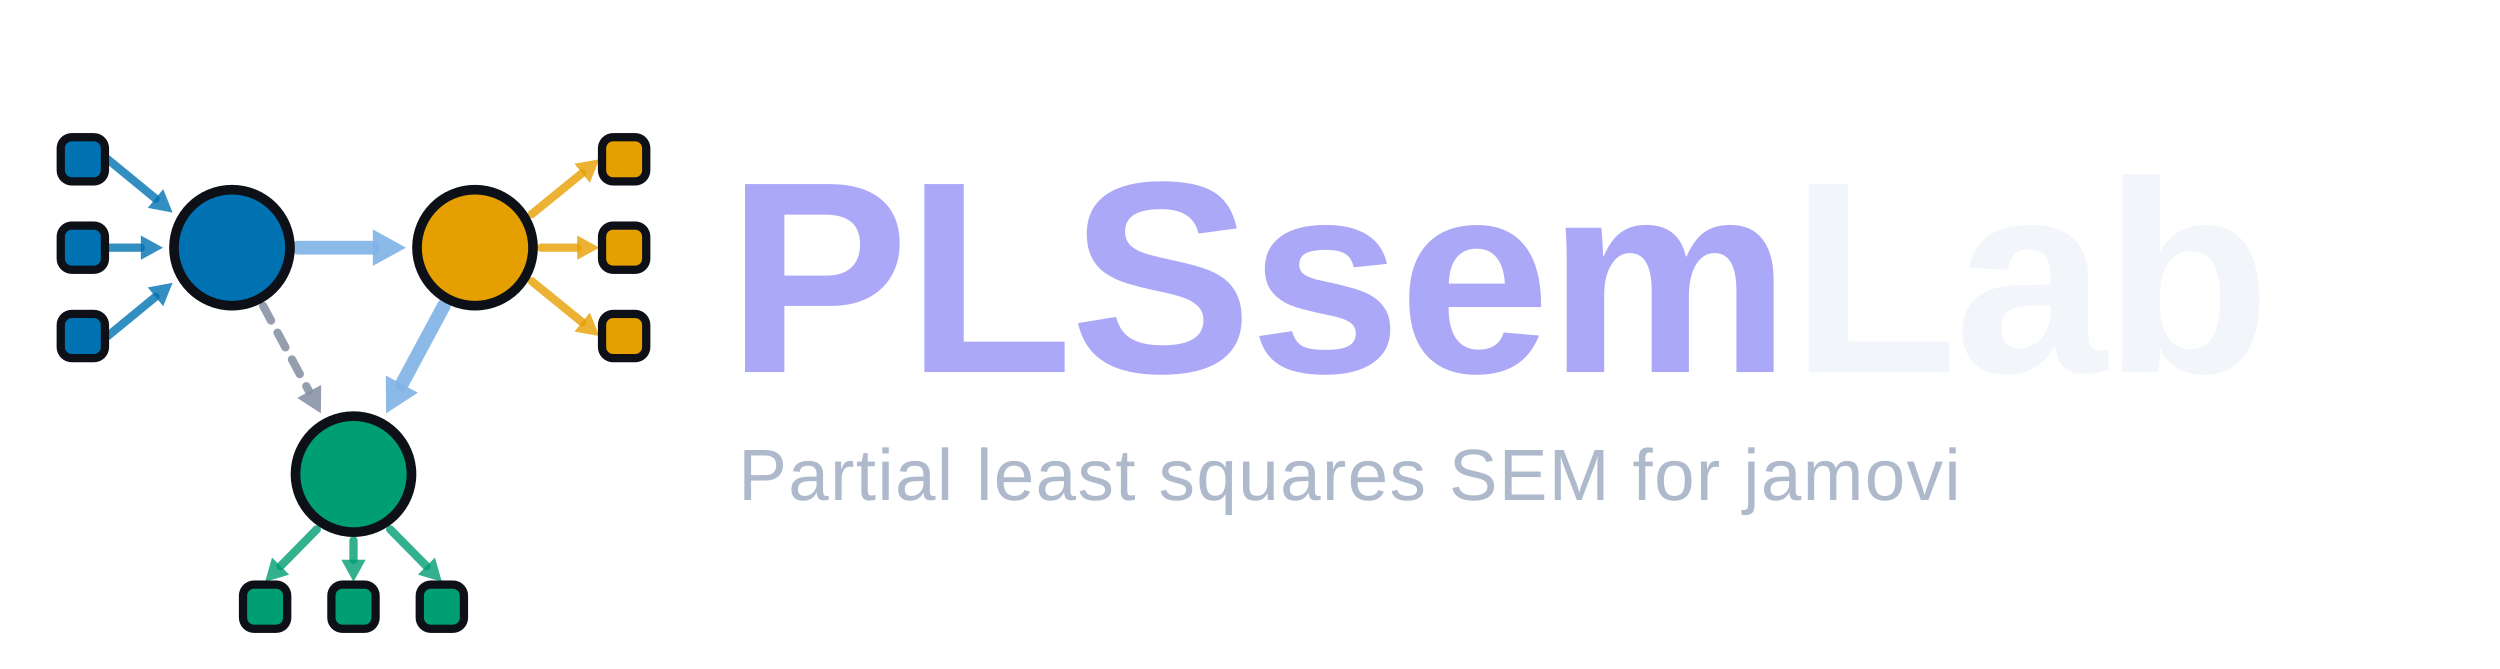
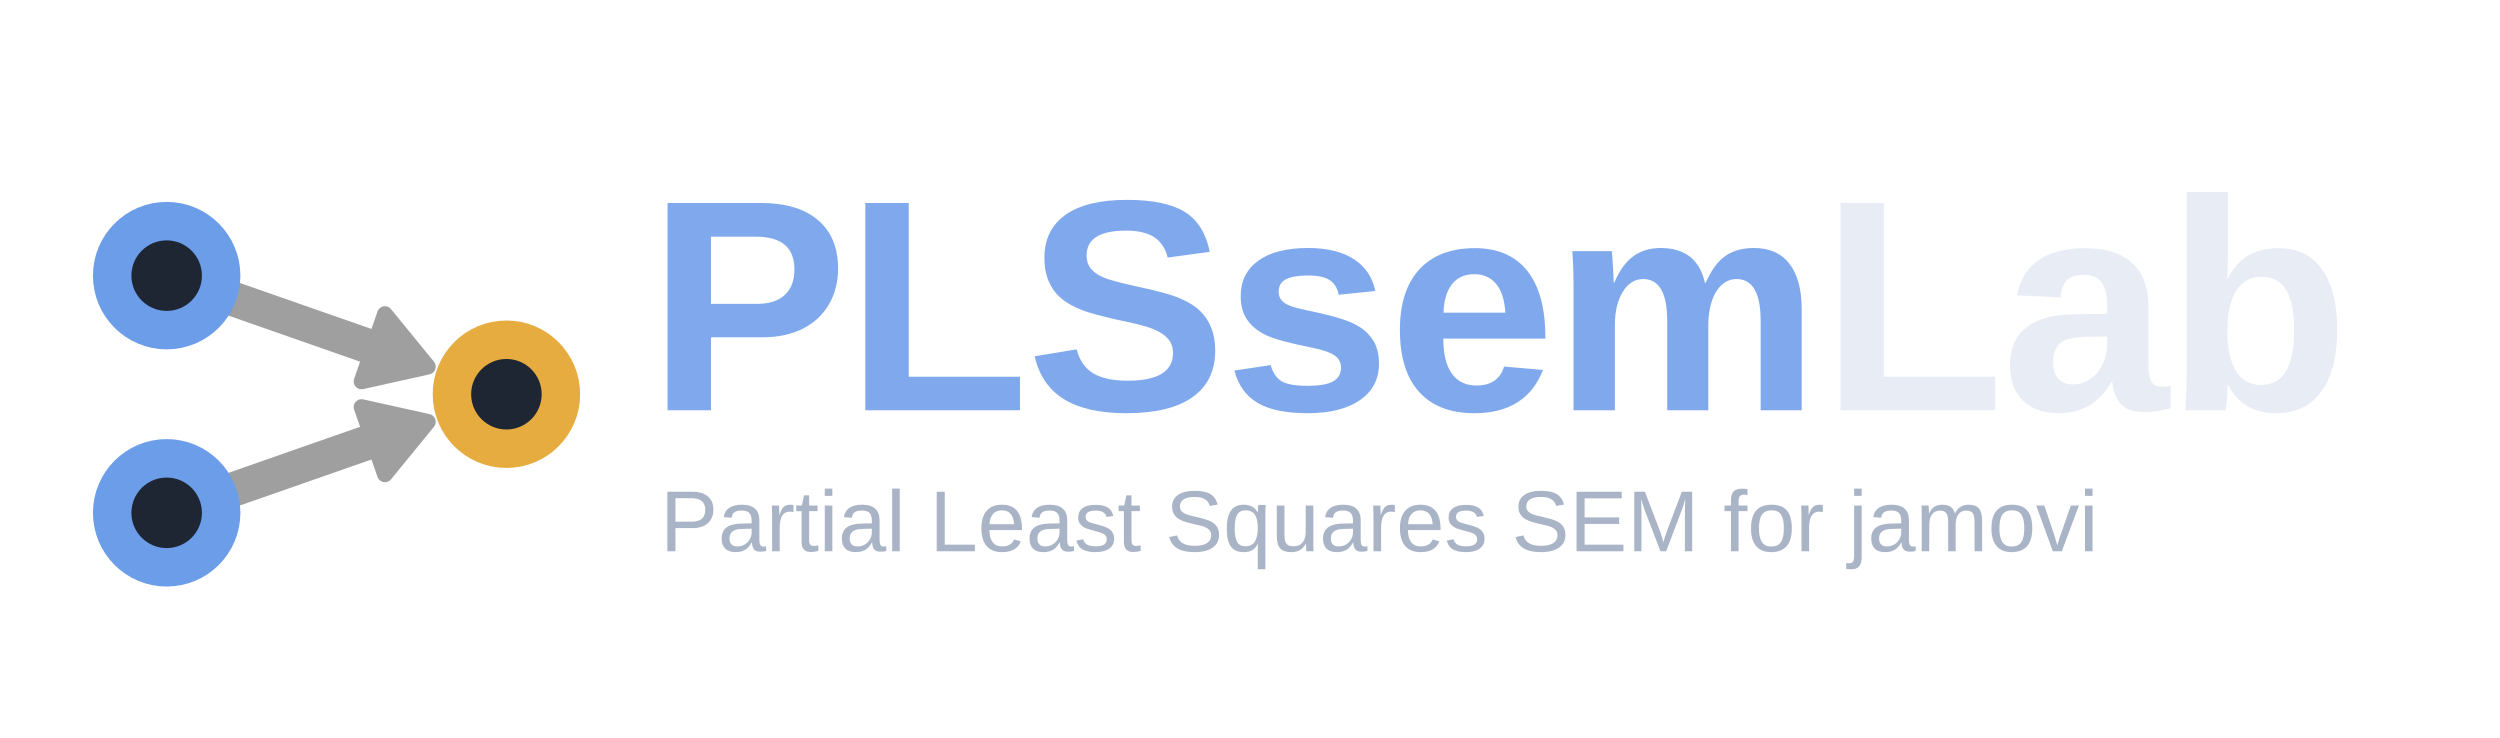
- <svg xmlns="http://www.w3.org/2000/svg" viewBox="0 0 860 230" width="860" height="230" role="img" aria-label="PLSsemLab">
-   <g transform="translate(0 -6) scale(0.95)">
-     <line x1="108.0" y1="96.0" x2="135.0" y2="96.0" stroke="#7FB2E5" stroke-width="5" stroke-linecap="round" opacity="0.9" />
-     <polygon points="147.0,96.0 135.0,102.6 135.0,89.4" fill="#7FB2E5" opacity="0.9" />
-     <line x1="160.7" y1="117.1" x2="145.5" y2="145.4" stroke="#7FB2E5" stroke-width="5" stroke-linecap="round" opacity="0.9" />
-     <polygon points="139.8,156.0 139.7,142.3 151.3,148.5" fill="#7FB2E5" opacity="0.9" />
-     <line x1="95.3" y1="117.1" x2="111.9" y2="148.0" stroke="#8A94A6" stroke-width="3" stroke-linecap="round" stroke-dasharray="6 5" opacity="0.9" />
-     <polygon points="116.2,156.0 107.6,150.4 116.3,145.7" fill="#8A94A6" opacity="0.9" />
-     <line x1="39.0" y1="64.0" x2="56.3" y2="78.2" stroke="#0072B2" stroke-width="3" stroke-linecap="round" opacity="0.8" />
-     <polygon points="62.5,83.3 53.5,81.6 59.1,74.8" fill="#0072B2" opacity="0.8" />
-     <line x1="39.0" y1="96.0" x2="51.0" y2="96.0" stroke="#0072B2" stroke-width="3" stroke-linecap="round" opacity="0.8" />
-     <polygon points="59.0,96.0 51.0,100.4 51.0,91.6" fill="#0072B2" opacity="0.8" />
-     <line x1="39.0" y1="128.0" x2="56.3" y2="113.8" stroke="#0072B2" stroke-width="3" stroke-linecap="round" opacity="0.8" />
-     <polygon points="62.5,108.7 59.1,117.2 53.5,110.4" fill="#0072B2" opacity="0.8" />
-     <line x1="192.6" y1="83.8" x2="210.8" y2="69.0" stroke="#E69F00" stroke-width="3" stroke-linecap="round" opacity="0.8" />
-     <polygon points="217.0,64.0 213.6,72.5 208.0,65.6" fill="#E69F00" opacity="0.8" />
-     <line x1="196.0" y1="96.0" x2="209.0" y2="96.0" stroke="#E69F00" stroke-width="3" stroke-linecap="round" opacity="0.8" />
-     <polygon points="217.0,96.0 209.0,100.4 209.0,91.6" fill="#E69F00" opacity="0.8" />
-     <line x1="192.6" y1="108.2" x2="210.8" y2="123.0" stroke="#E69F00" stroke-width="3" stroke-linecap="round" opacity="0.8" />
-     <polygon points="217.0,128.0 208.0,126.4 213.6,119.5" fill="#E69F00" opacity="0.8" />
-     <line x1="114.7" y1="198.0" x2="101.6" y2="211.3" stroke="#009E73" stroke-width="3" stroke-linecap="round" opacity="0.8" />
-     <polygon points="96.0,217.0 98.5,208.2 104.7,214.4" fill="#009E73" opacity="0.8" />
-     <line x1="128.0" y1="202.0" x2="128.0" y2="209.0" stroke="#009E73" stroke-width="3" stroke-linecap="round" opacity="0.8" />
-     <polygon points="128.0,217.0 123.6,209.0 132.4,209.0" fill="#009E73" opacity="0.8" />
-     <line x1="141.3" y1="198.0" x2="154.4" y2="211.3" stroke="#009E73" stroke-width="3" stroke-linecap="round" opacity="0.8" />
-     <polygon points="160.0,217.0 151.3,214.4 157.5,208.2" fill="#009E73" opacity="0.8" />
-     <rect x="22.0" y="56.0" width="16" height="16" rx="4" fill="#0072B2" stroke="#0D1117" stroke-width="3" />
-     <rect x="22.0" y="88.0" width="16" height="16" rx="4" fill="#0072B2" stroke="#0D1117" stroke-width="3" />
-     <rect x="22.0" y="120.0" width="16" height="16" rx="4" fill="#0072B2" stroke="#0D1117" stroke-width="3" />
-     <rect x="218.0" y="56.0" width="16" height="16" rx="4" fill="#E69F00" stroke="#0D1117" stroke-width="3" />
-     <rect x="218.0" y="88.0" width="16" height="16" rx="4" fill="#E69F00" stroke="#0D1117" stroke-width="3" />
-     <rect x="218.0" y="120.0" width="16" height="16" rx="4" fill="#E69F00" stroke="#0D1117" stroke-width="3" />
-     <rect x="88.0" y="218.0" width="16" height="16" rx="4" fill="#009E73" stroke="#0D1117" stroke-width="3" />
-     <rect x="120.0" y="218.0" width="16" height="16" rx="4" fill="#009E73" stroke="#0D1117" stroke-width="3" />
-     <rect x="152.0" y="218.0" width="16" height="16" rx="4" fill="#009E73" stroke="#0D1117" stroke-width="3" />
-     <circle cx="84" cy="96" r="21" fill="#0072B2" stroke="#0D1117" stroke-width="3.5" />
-     <circle cx="172" cy="96" r="21" fill="#E69F00" stroke="#0D1117" stroke-width="3.5" />
-     <circle cx="128" cy="178" r="21" fill="#009E73" stroke="#0D1117" stroke-width="3.5" />
+ <svg xmlns="http://www.w3.org/2000/svg" viewBox="0 0 780 230" width="780" height="230" role="img" aria-label="PLSsemLab">
+   <g transform="translate(-48 0)">
+     <line x1="121.7" y1="93.6" x2="166.3" y2="109.2" stroke="#9F9F9F" stroke-width="10.8" stroke-linecap="round" />
+     <polygon points="181.5,114.4 160.8,119.0 168.1,98.0" fill="#9F9F9F" stroke="#9F9F9F" stroke-width="4.9" stroke-linejoin="round" />
+     <line x1="121.7" y1="152.4" x2="166.3" y2="136.8" stroke="#9F9F9F" stroke-width="10.8" stroke-linecap="round" />
+     <polygon points="181.5,131.6 168.1,148.0 160.8,127.0" fill="#9F9F9F" stroke="#9F9F9F" stroke-width="4.9" stroke-linejoin="round" />
+     <circle cx="100.0" cy="86.0" r="17.0" fill="#1E2533" stroke="#6B9DE8" stroke-width="12.0" />
+     <circle cx="100.0" cy="160.0" r="17.0" fill="#1E2533" stroke="#6B9DE8" stroke-width="12.0" />
+     <circle cx="206.0" cy="123.0" r="17.0" fill="#1E2533" stroke="#E6AC40" stroke-width="12.0" />
+     <text x="250" y="128" font-family="Segoe UI, Helvetica Neue, Arial, sans-serif" font-size="94" font-weight="700" textLength="520" lengthAdjust="spacing" fill="#E8EDF5" letter-spacing="-1">
+       <tspan fill="#7FA9EC">PLSsem</tspan>Lab</text>
+     <text x="254" y="172" font-family="Segoe UI, Helvetica Neue, Arial, sans-serif" font-size="27" fill="#A9B4C7" textLength="514" lengthAdjust="spacing">Partial Least Squares SEM for jamovi</text>
  </g>
-   <text x="250" y="128" font-family="Segoe UI, Helvetica Neue, Arial, sans-serif" font-size="94" font-weight="700" fill="#F2F5FA" letter-spacing="-1">
-     <tspan fill="#ABA8F7">PLSsem</tspan>Lab</text>
-   <text x="254" y="172" font-family="Segoe UI, Helvetica Neue, Arial, sans-serif" font-size="25" fill="#AEB9CC" letter-spacing="0.5">Partial least squares SEM for jamovi</text>
</svg>
